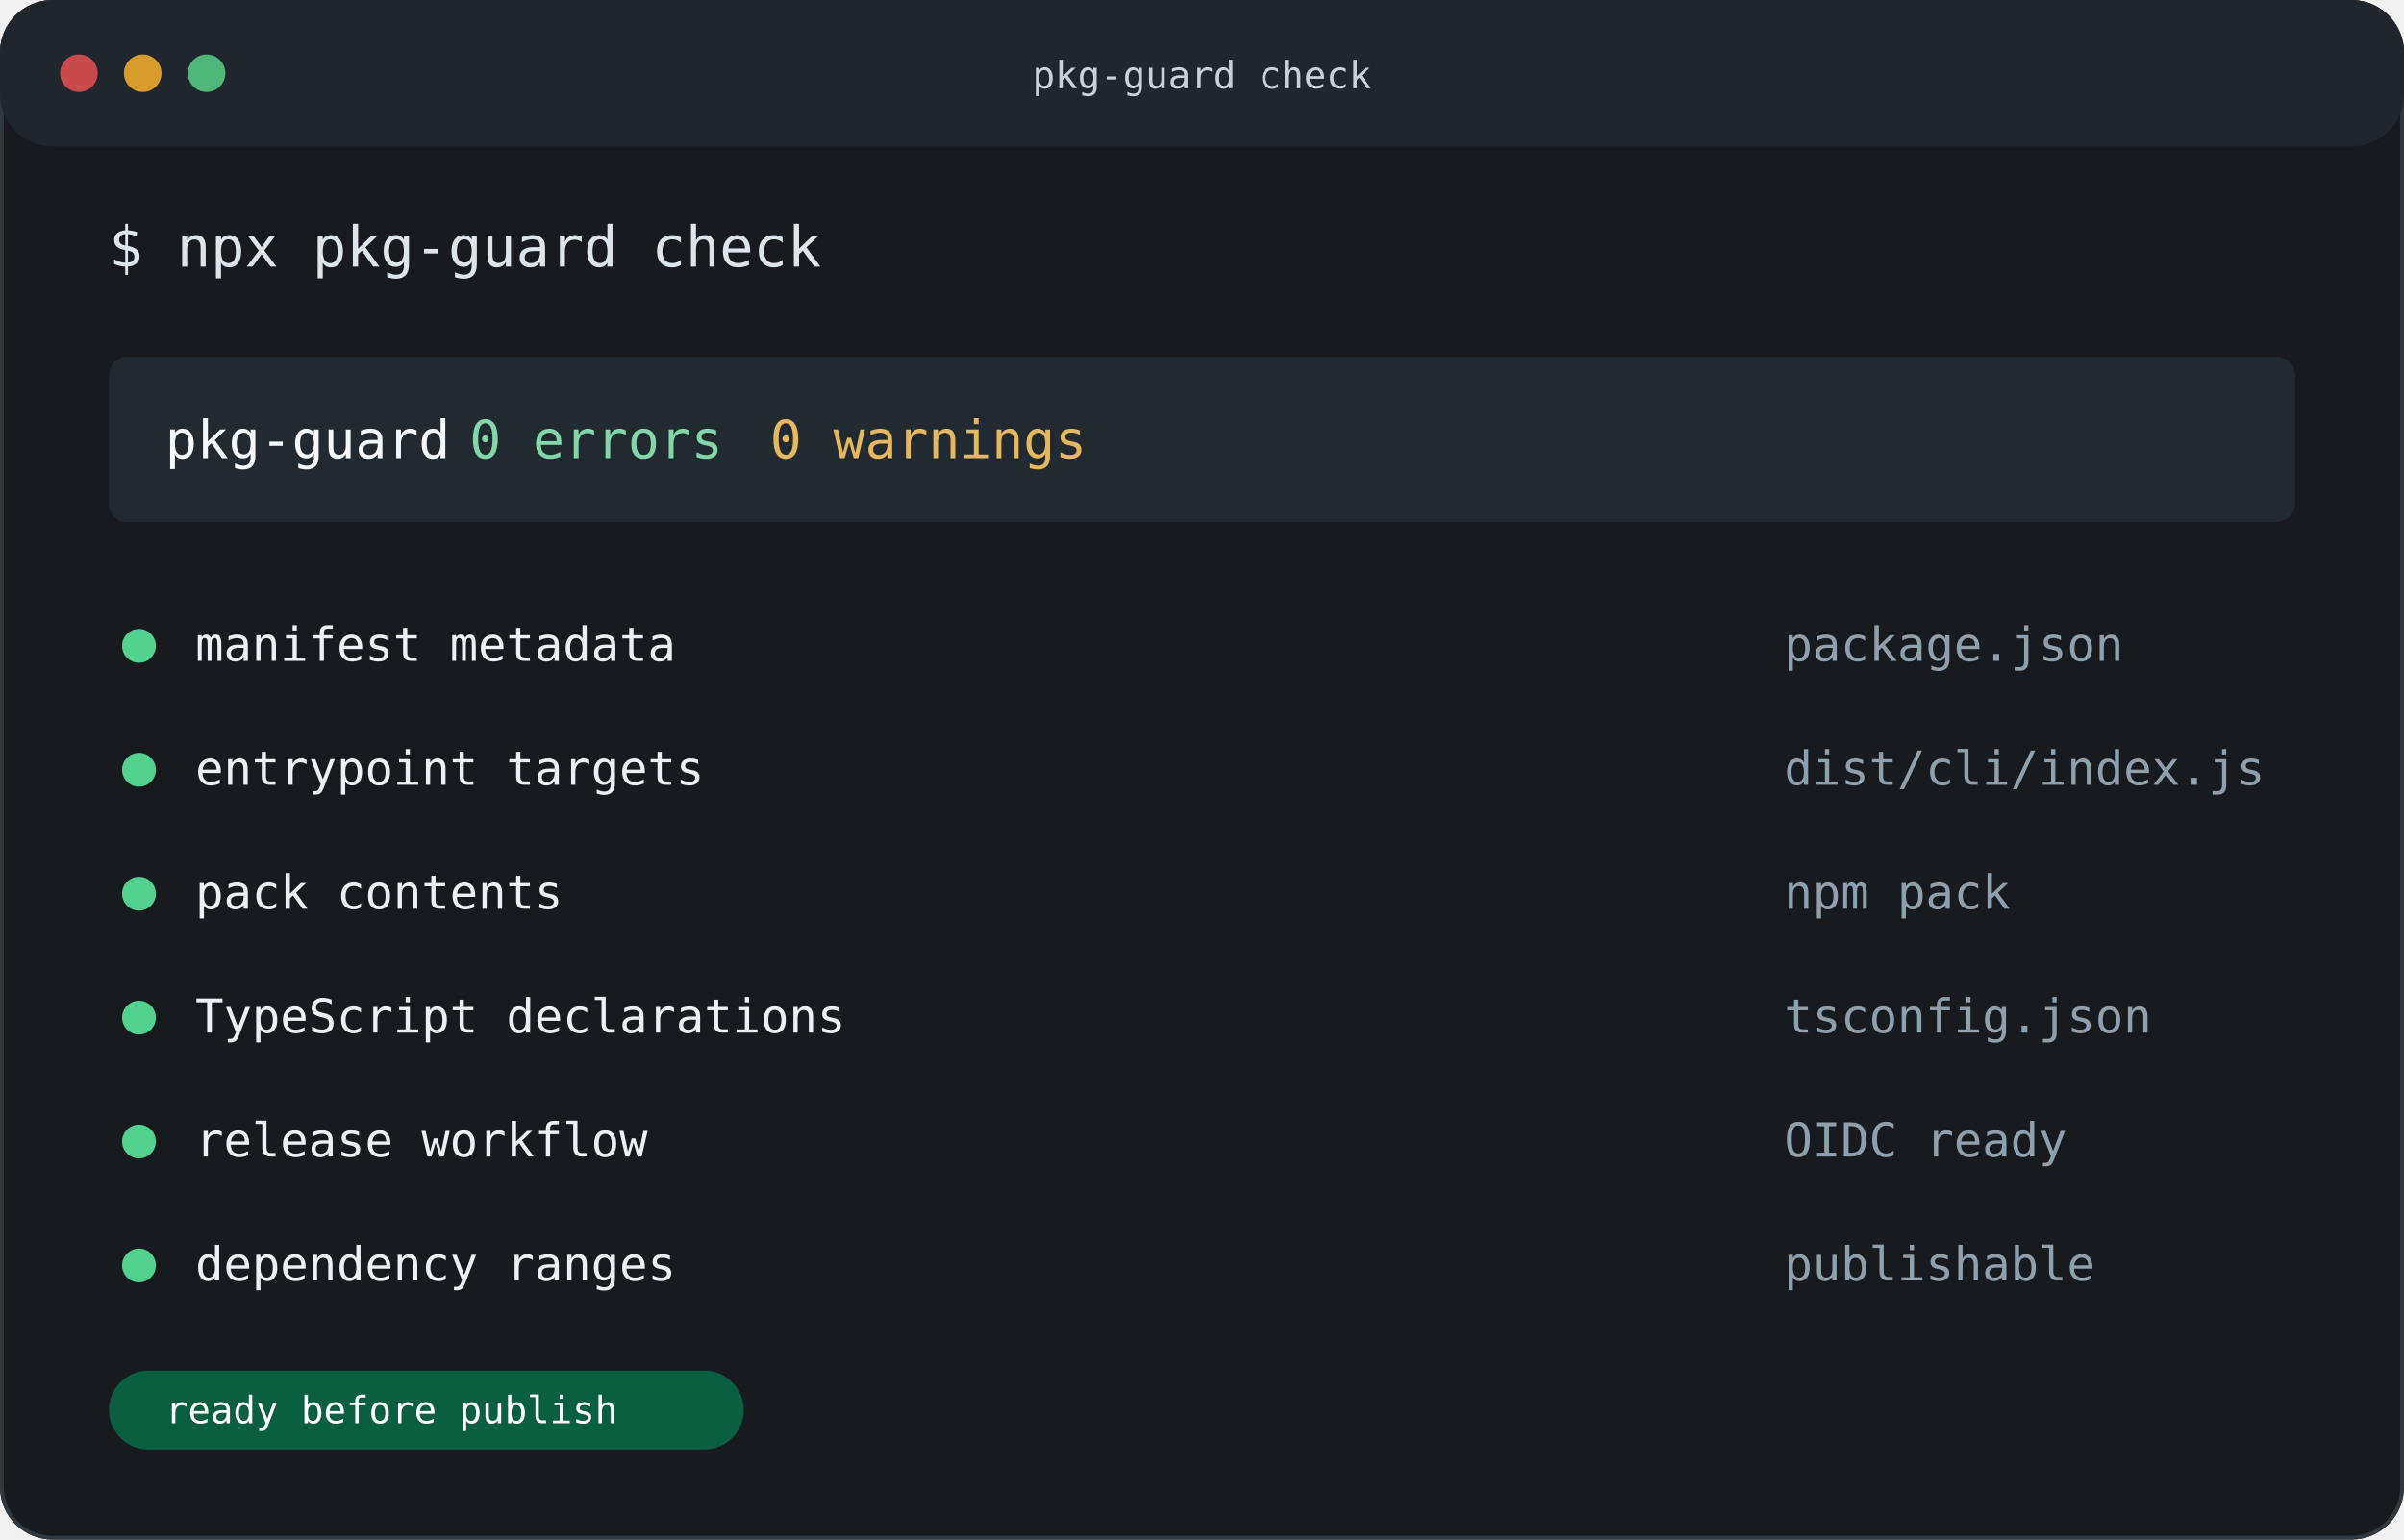
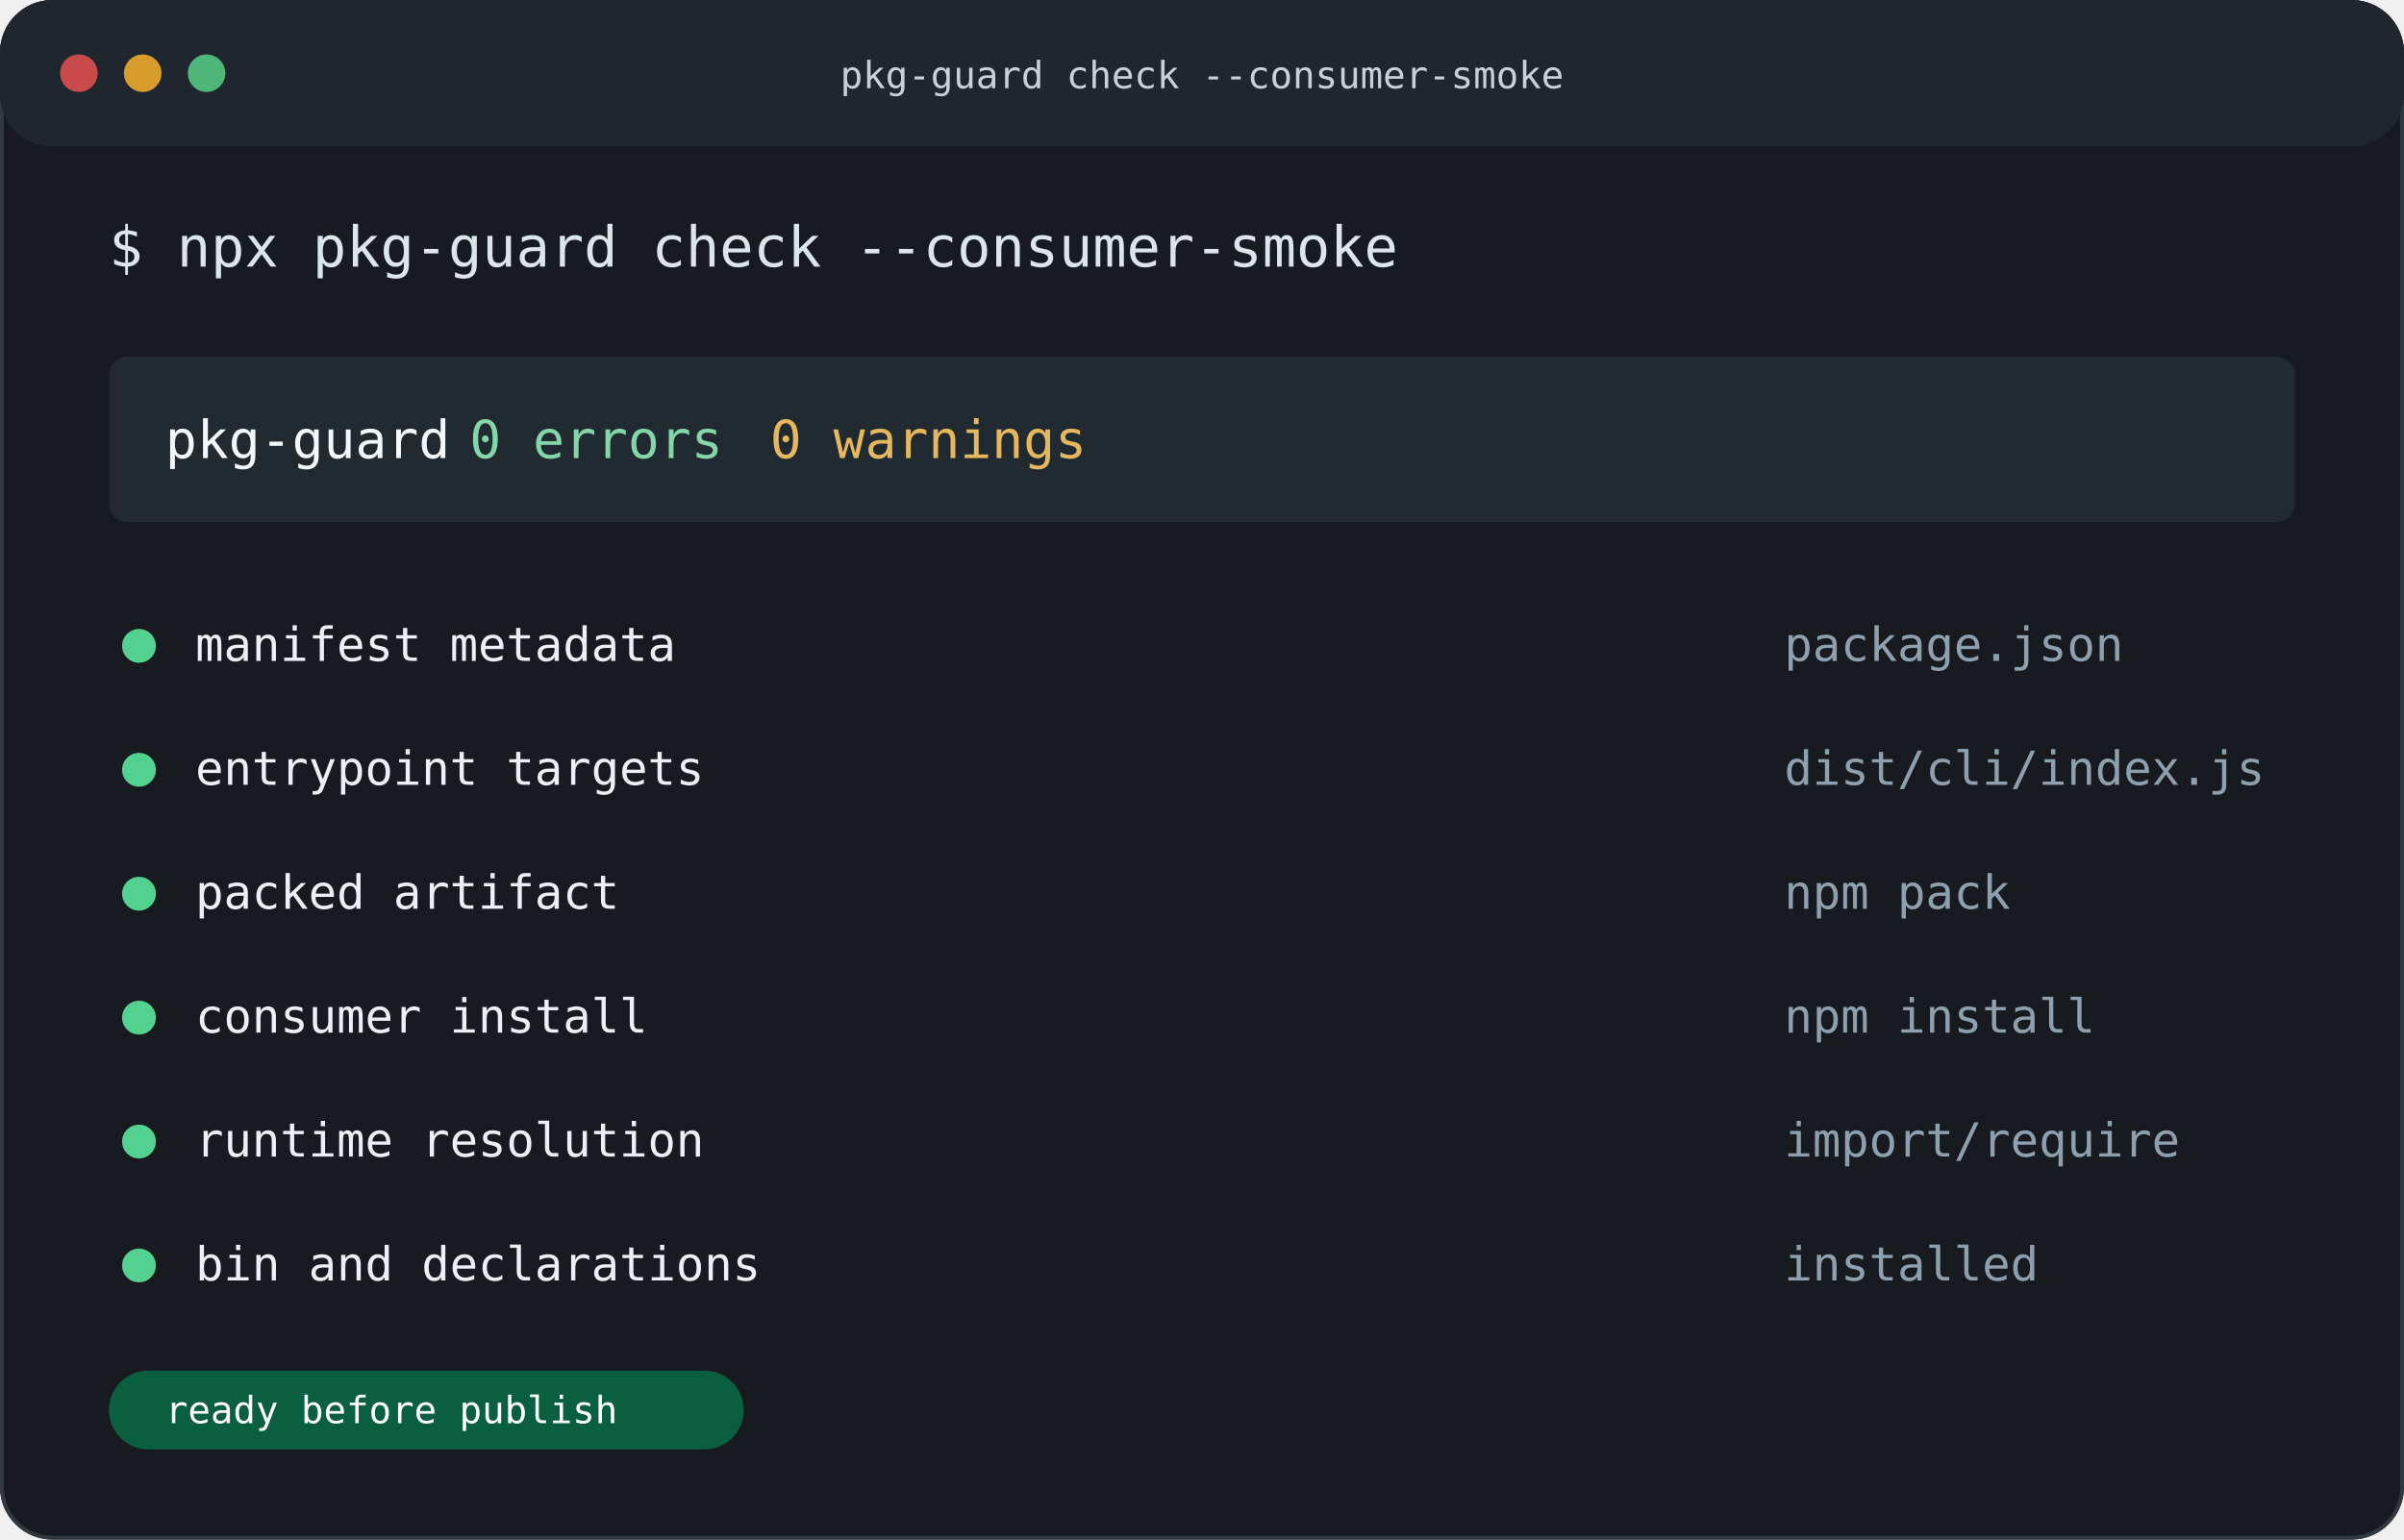
<svg xmlns="http://www.w3.org/2000/svg" width="1280" height="820" viewBox="0 0 1280 820" fill="none" role="img" aria-labelledby="title desc">
  <rect width="1280" height="820" rx="28" fill="#171B20" />
  <rect x="1" y="1" width="1278" height="818" rx="27" stroke="#303840" stroke-width="2" />
  <rect x="0" y="0" width="1280" height="78" rx="28" fill="#20262D" />
  <circle cx="42" cy="39" r="10" fill="#C94A4A" />
  <circle cx="76" cy="39" r="10" fill="#D89C2D" />
  <circle cx="110" cy="39" r="10" fill="#4FB67A" />
-   <text x="640" y="47" text-anchor="middle" fill="#C8D1DA" font-family="ui-monospace, SFMono-Regular, Menlo, Consolas, monospace" font-size="20">pkg-guard check</text>
-   <text x="58" y="142" fill="#DCE5EC" font-family="ui-monospace, SFMono-Regular, Menlo, Consolas, monospace" font-size="30">$ npx pkg-guard check</text>
+   <text x="640" y="47" text-anchor="middle" fill="#C8D1DA" font-family="ui-monospace, SFMono-Regular, Menlo, Consolas, monospace" font-size="20">pkg-guard check --consumer-smoke</text>
+   <text x="58" y="142" fill="#DCE5EC" font-family="ui-monospace, SFMono-Regular, Menlo, Consolas, monospace" font-size="30">$ npx pkg-guard check --consumer-smoke</text>
  <rect x="58" y="190" width="1164" height="88" rx="10" fill="#222A31" />
  <text x="88" y="244" fill="#F5F8FA" font-family="ui-monospace, SFMono-Regular, Menlo, Consolas, monospace" font-size="28">pkg-guard</text>
  <text x="250" y="244" fill="#83D6A8" font-family="ui-monospace, SFMono-Regular, Menlo, Consolas, monospace" font-size="28">0 errors</text>
  <text x="410" y="244" fill="#E5B75E" font-family="ui-monospace, SFMono-Regular, Menlo, Consolas, monospace" font-size="28">0 warnings</text>
  <g font-family="ui-monospace, SFMono-Regular, Menlo, Consolas, monospace" font-size="25">
    <circle cx="74" cy="344" r="9" fill="#53D18F" />
    <text x="104" y="352" fill="#EAF0F4">manifest metadata</text>
    <text x="950" y="352" fill="#8EA0AD">package.json</text>
    <circle cx="74" cy="410" r="9" fill="#53D18F" />
    <text x="104" y="418" fill="#EAF0F4">entrypoint targets</text>
    <text x="950" y="418" fill="#8EA0AD">dist/cli/index.js</text>
    <circle cx="74" cy="476" r="9" fill="#53D18F" />
-     <text x="104" y="484" fill="#EAF0F4">pack contents</text>
+     <text x="104" y="484" fill="#EAF0F4">packed artifact</text>
    <text x="950" y="484" fill="#8EA0AD">npm pack</text>
    <circle cx="74" cy="542" r="9" fill="#53D18F" />
-     <text x="104" y="550" fill="#EAF0F4">TypeScript declarations</text>
-     <text x="950" y="550" fill="#8EA0AD">tsconfig.json</text>
+     <text x="104" y="550" fill="#EAF0F4">consumer install</text>
+     <text x="950" y="550" fill="#8EA0AD">npm install</text>
    <circle cx="74" cy="608" r="9" fill="#53D18F" />
-     <text x="104" y="616" fill="#EAF0F4">release workflow</text>
-     <text x="950" y="616" fill="#8EA0AD">OIDC ready</text>
+     <text x="104" y="616" fill="#EAF0F4">runtime resolution</text>
+     <text x="950" y="616" fill="#8EA0AD">import/require</text>
    <circle cx="74" cy="674" r="9" fill="#53D18F" />
-     <text x="104" y="682" fill="#EAF0F4">dependency ranges</text>
-     <text x="950" y="682" fill="#8EA0AD">publishable</text>
+     <text x="104" y="682" fill="#EAF0F4">bin and declarations</text>
+     <text x="950" y="682" fill="#8EA0AD">installed</text>
  </g>
  <rect x="58" y="730" width="338" height="42" rx="21" fill="#0B5F41" />
  <text x="88" y="758" fill="#FFFFFF" font-family="ui-monospace, SFMono-Regular, Menlo, Consolas, monospace" font-size="20">ready before publish</text>
</svg>
